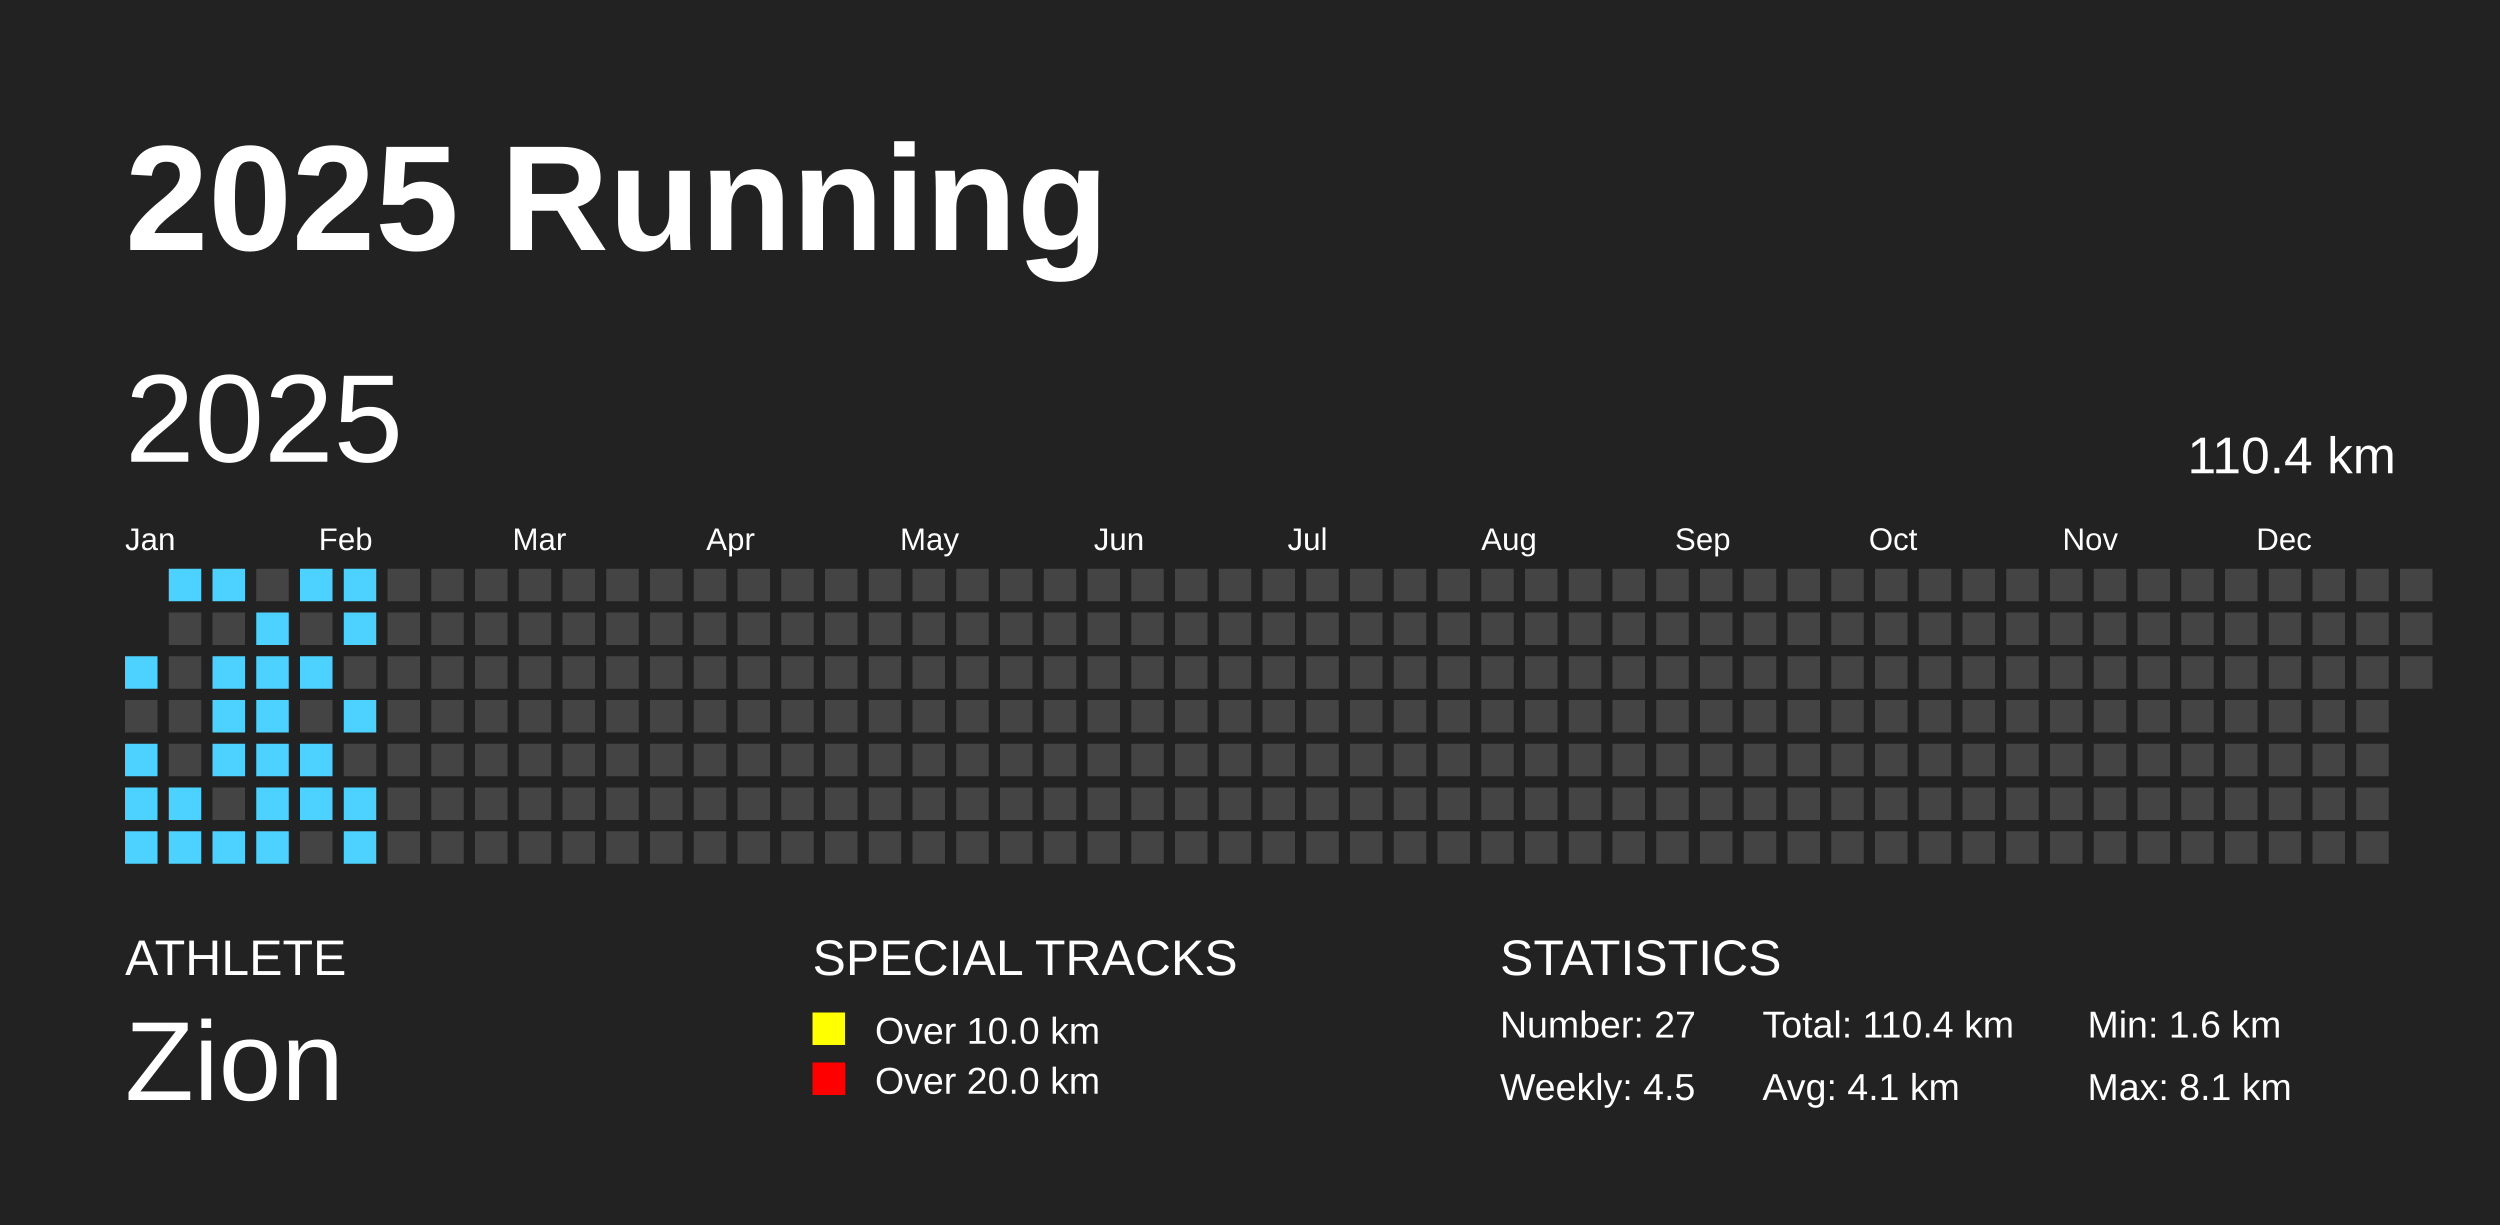
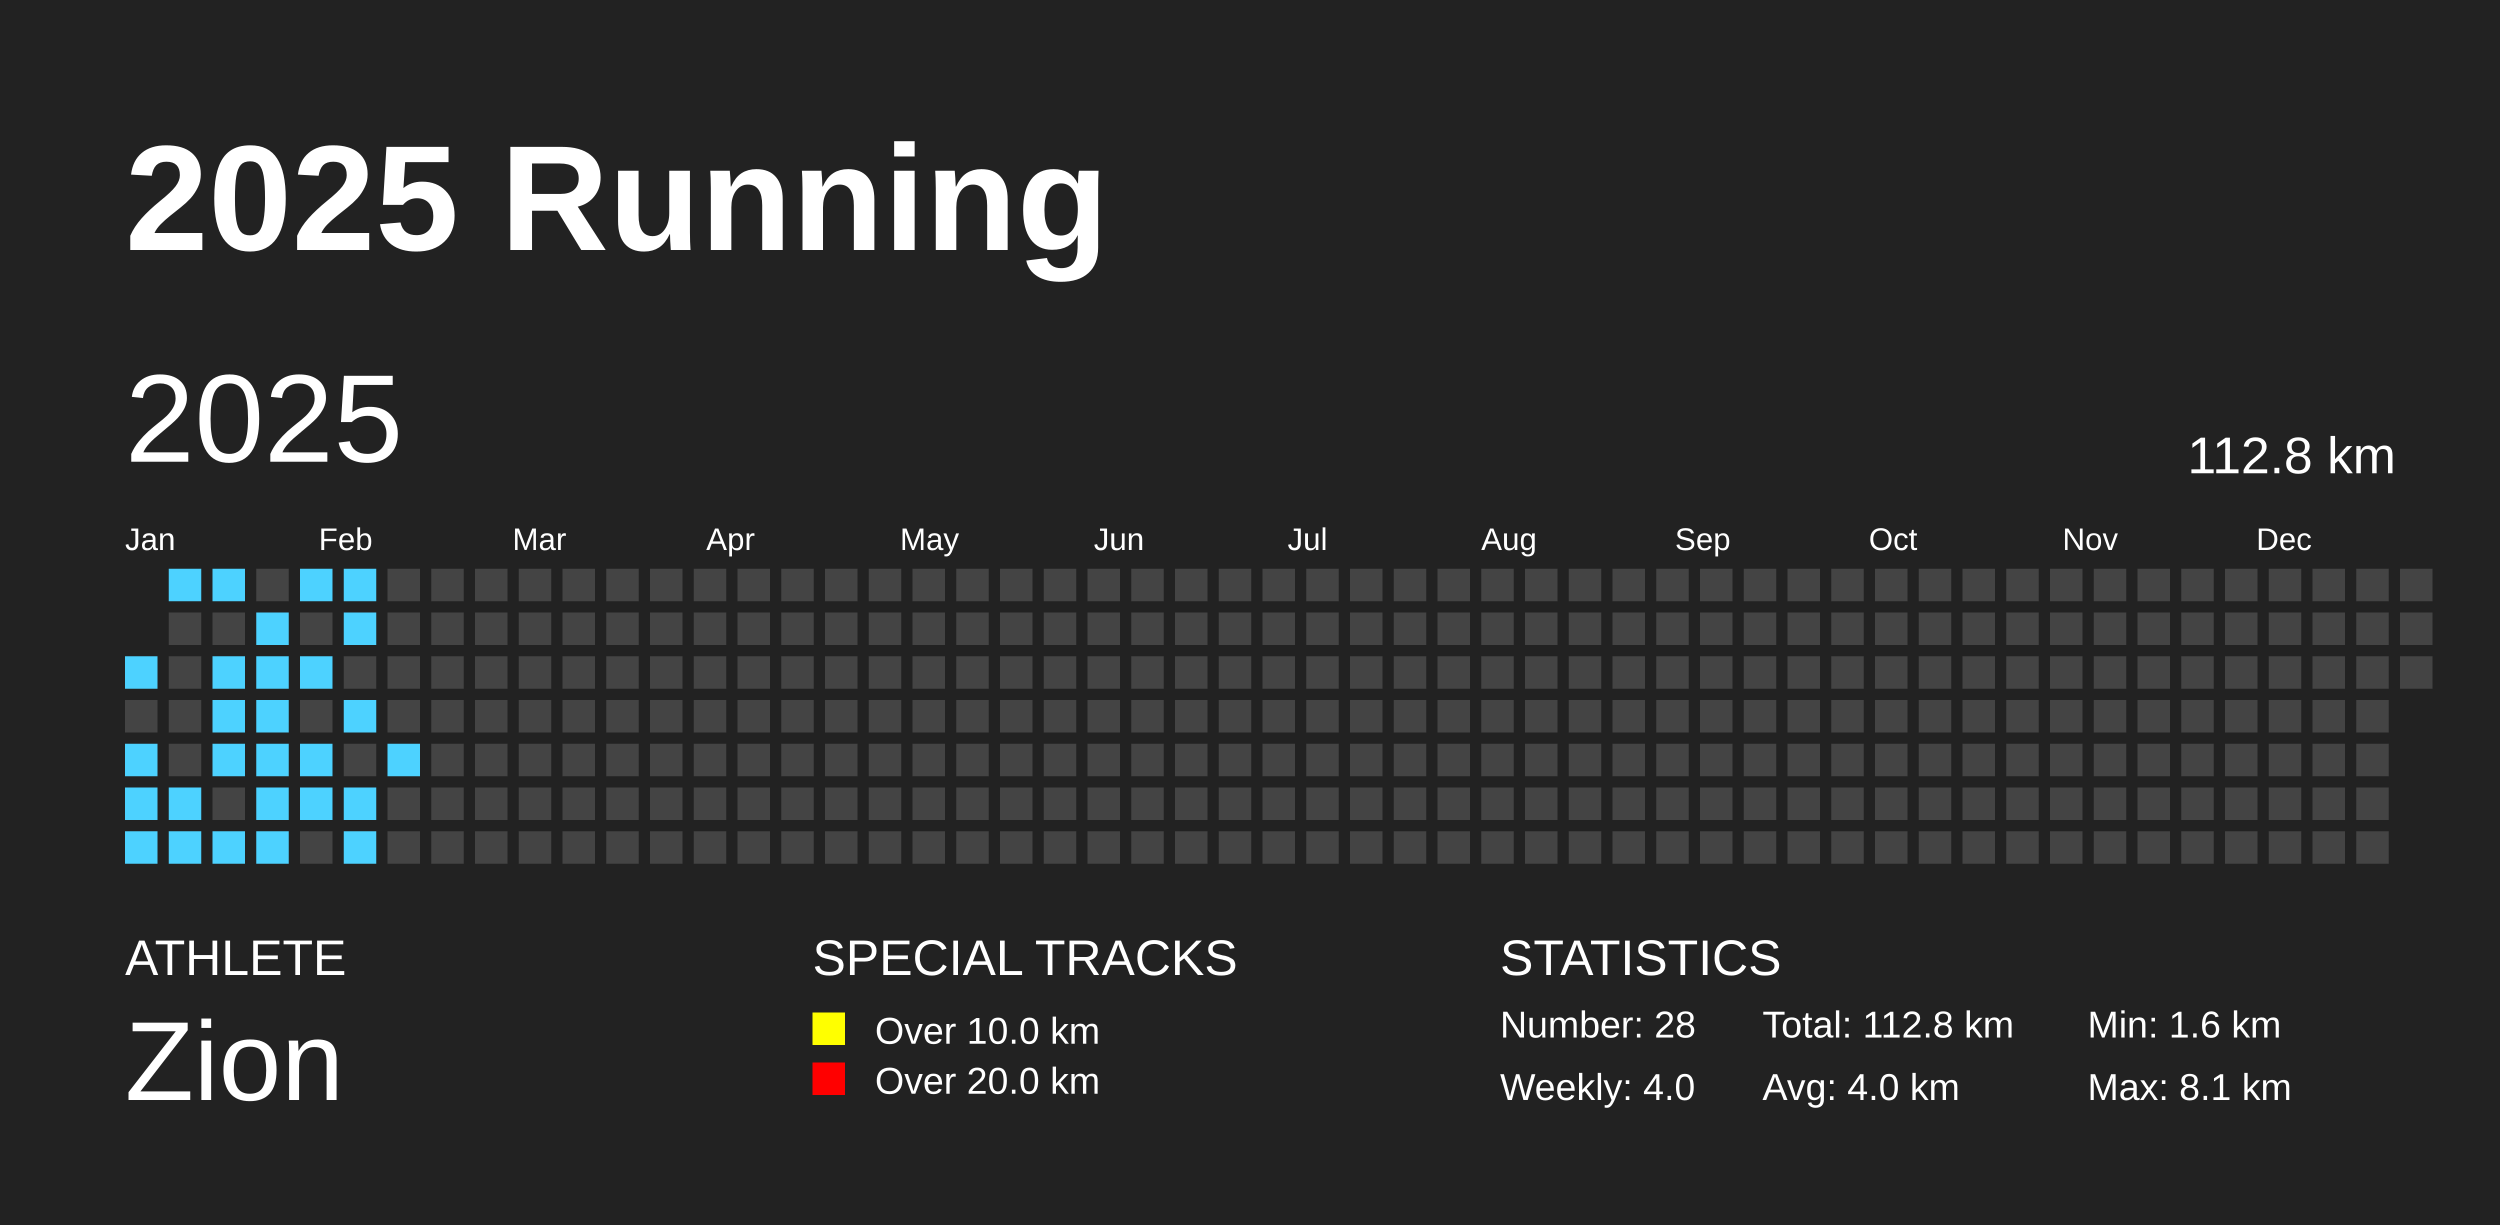
<svg xmlns="http://www.w3.org/2000/svg" baseProfile="full" height="98mm" version="1.1" viewBox="0,0,200,98" width="200mm">
  <defs />
  <rect fill="#222222" height="98" width="200" x="0" y="0" />
  <text fill="#FFFFFF" style="font-size:12px; font-family:Arial; font-weight:bold;" x="10" y="20">2025 Running</text>
  <text fill="#FFFFFF" style="font-size:4px; font-family:Arial" x="10" y="78">ATHLETE</text>
  <text fill="#FFFFFF" style="font-size:9px; font-family:Arial" x="10" y="88">Zion</text>
  <text fill="#FFFFFF" style="font-size:4px; font-family:Arial" x="65" y="78">SPECIAL TRACKS</text>
  <rect fill="yellow" height="2.6" width="2.6" x="65" y="81" />
  <text fill="#FFFFFF" style="font-size:3px; font-family:Arial" x="70" y="83.5">Over 10.0 km</text>
  <rect fill="red" height="2.6" width="2.6" x="65" y="85" />
  <text fill="#FFFFFF" style="font-size:3px; font-family:Arial" x="70" y="87.5">Over 20.0 km</text>
  <text fill="#FFFFFF" style="font-size:4px; font-family:Arial" x="120" y="78">STATISTICS</text>
-   <text fill="#FFFFFF" style="font-size:3px; font-family:Arial" x="120" y="83">Number: 27</text>
-   <text fill="#FFFFFF" style="font-size:3px; font-family:Arial" x="120" y="88">Weekly: 4.5</text>
-   <text fill="#FFFFFF" style="font-size:3px; font-family:Arial" x="141" y="83">Total: 110.4 km</text>
-   <text fill="#FFFFFF" style="font-size:3px; font-family:Arial" x="141" y="88">Avg: 4.1 km</text>
+   <text fill="#FFFFFF" style="font-size:3px; font-family:Arial" x="120" y="83">Number: 28</text>
+   <text fill="#FFFFFF" style="font-size:3px; font-family:Arial" x="120" y="88">Weekly: 4.0</text>
+   <text fill="#FFFFFF" style="font-size:3px; font-family:Arial" x="141" y="83">Total: 112.8 km</text>
+   <text fill="#FFFFFF" style="font-size:3px; font-family:Arial" x="141" y="88">Avg: 4.0 km</text>
  <text fill="#FFFFFF" style="font-size:3px; font-family:Arial" x="167" y="83">Min: 1.6 km</text>
  <text fill="#FFFFFF" style="font-size:3px; font-family:Arial" x="167" y="88">Max: 8.1 km</text>
  <text dominant-baseline="hanging" fill="#FFFFFF" style="font-size:10.0px; font-family:Arial;" x="10" y="30">2025</text>
-   <text dominant-baseline="hanging" fill="#FFFFFF" style="font-size:4.125px; font-family:Arial;" x="175" y="35">110.4 km</text>
+   <text dominant-baseline="hanging" fill="#FFFFFF" style="font-size:4.125px; font-family:Arial;" x="175" y="35">112.8 km</text>
  <text fill="#FFFFFF" style="font-size:2.5px; font-family:Arial" x="10.0" y="44">Jan</text>
  <text fill="#FFFFFF" style="font-size:2.5px; font-family:Arial" x="25.5" y="44">Feb</text>
  <text fill="#FFFFFF" style="font-size:2.5px; font-family:Arial" x="41.0" y="44">Mar</text>
  <text fill="#FFFFFF" style="font-size:2.5px; font-family:Arial" x="56.5" y="44">Apr</text>
  <text fill="#FFFFFF" style="font-size:2.5px; font-family:Arial" x="72.0" y="44">May</text>
  <text fill="#FFFFFF" style="font-size:2.5px; font-family:Arial" x="87.5" y="44">Jun</text>
  <text fill="#FFFFFF" style="font-size:2.5px; font-family:Arial" x="103.0" y="44">Jul</text>
  <text fill="#FFFFFF" style="font-size:2.5px; font-family:Arial" x="118.5" y="44">Aug</text>
  <text fill="#FFFFFF" style="font-size:2.5px; font-family:Arial" x="134.0" y="44">Sep</text>
  <text fill="#FFFFFF" style="font-size:2.5px; font-family:Arial" x="149.5" y="44">Oct</text>
  <text fill="#FFFFFF" style="font-size:2.5px; font-family:Arial" x="165.0" y="44">Nov</text>
  <text fill="#FFFFFF" style="font-size:2.5px; font-family:Arial" x="180.5" y="44">Dec</text>
  <rect fill="#4DD2FF" height="2.6" width="2.6" x="10.0" y="52.5" />
  <rect fill="#444444" height="2.6" width="2.6" x="10.0" y="56.0" />
  <rect fill="#4DD2FF" height="2.6" width="2.6" x="10.0" y="59.5" />
  <rect fill="#4DD2FF" height="2.6" width="2.6" x="10.0" y="63.0" />
  <rect fill="#4DD2FF" height="2.6" width="2.6" x="10.0" y="66.5" />
  <rect fill="#4DD2FF" height="2.6" width="2.6" x="13.5" y="45.5" />
  <rect fill="#444444" height="2.6" width="2.6" x="13.5" y="49.0" />
  <rect fill="#444444" height="2.6" width="2.6" x="13.5" y="52.5" />
  <rect fill="#444444" height="2.6" width="2.6" x="13.5" y="56.0" />
  <rect fill="#444444" height="2.6" width="2.6" x="13.5" y="59.5" />
  <rect fill="#4DD2FF" height="2.6" width="2.6" x="13.5" y="63.0" />
  <rect fill="#4DD2FF" height="2.6" width="2.6" x="13.5" y="66.5" />
  <rect fill="#4DD2FF" height="2.6" width="2.6" x="17.0" y="45.5" />
  <rect fill="#444444" height="2.6" width="2.6" x="17.0" y="49.0" />
  <rect fill="#4DD2FF" height="2.6" width="2.6" x="17.0" y="52.5" />
  <rect fill="#4DD2FF" height="2.6" width="2.6" x="17.0" y="56.0" />
  <rect fill="#4DD2FF" height="2.6" width="2.6" x="17.0" y="59.5" />
  <rect fill="#444444" height="2.6" width="2.6" x="17.0" y="63.0" />
  <rect fill="#4DD2FF" height="2.6" width="2.6" x="17.0" y="66.5" />
  <rect fill="#444444" height="2.6" width="2.6" x="20.5" y="45.5" />
  <rect fill="#4DD2FF" height="2.6" width="2.6" x="20.5" y="49.0" />
  <rect fill="#4DD2FF" height="2.6" width="2.6" x="20.5" y="52.5" />
  <rect fill="#4DD2FF" height="2.6" width="2.6" x="20.5" y="56.0" />
  <rect fill="#4DD2FF" height="2.6" width="2.6" x="20.5" y="59.5" />
  <rect fill="#4DD2FF" height="2.6" width="2.6" x="20.5" y="63.0" />
  <rect fill="#4DD2FF" height="2.6" width="2.6" x="20.5" y="66.5" />
  <rect fill="#4DD2FF" height="2.6" width="2.6" x="24.0" y="45.5" />
  <rect fill="#444444" height="2.6" width="2.6" x="24.0" y="49.0" />
  <rect fill="#4DD2FF" height="2.6" width="2.6" x="24.0" y="52.5" />
  <rect fill="#444444" height="2.6" width="2.6" x="24.0" y="56.0" />
  <rect fill="#4DD2FF" height="2.6" width="2.6" x="24.0" y="59.5" />
  <rect fill="#4DD2FF" height="2.6" width="2.6" x="24.0" y="63.0" />
  <rect fill="#444444" height="2.6" width="2.6" x="24.0" y="66.5" />
  <rect fill="#4DD2FF" height="2.6" width="2.6" x="27.5" y="45.5" />
  <rect fill="#4DD2FF" height="2.6" width="2.6" x="27.5" y="49.0" />
  <rect fill="#444444" height="2.6" width="2.6" x="27.5" y="52.5" />
  <rect fill="#4DD2FF" height="2.6" width="2.6" x="27.5" y="56.0" />
  <rect fill="#444444" height="2.6" width="2.6" x="27.5" y="59.5" />
  <rect fill="#4DD2FF" height="2.6" width="2.6" x="27.5" y="63.0" />
  <rect fill="#4DD2FF" height="2.6" width="2.6" x="27.5" y="66.5" />
  <rect fill="#444444" height="2.6" width="2.6" x="31.0" y="45.5" />
  <rect fill="#444444" height="2.6" width="2.6" x="31.0" y="49.0" />
  <rect fill="#444444" height="2.6" width="2.6" x="31.0" y="52.5" />
  <rect fill="#444444" height="2.6" width="2.6" x="31.0" y="56.0" />
-   <rect fill="#444444" height="2.6" width="2.6" x="31.0" y="59.5" />
+   <rect fill="#4DD2FF" height="2.6" width="2.6" x="31.0" y="59.5" />
  <rect fill="#444444" height="2.6" width="2.6" x="31.0" y="63.0" />
  <rect fill="#444444" height="2.6" width="2.6" x="31.0" y="66.5" />
  <rect fill="#444444" height="2.6" width="2.6" x="34.5" y="45.5" />
  <rect fill="#444444" height="2.6" width="2.6" x="34.5" y="49.0" />
  <rect fill="#444444" height="2.6" width="2.6" x="34.5" y="52.5" />
  <rect fill="#444444" height="2.6" width="2.6" x="34.5" y="56.0" />
  <rect fill="#444444" height="2.6" width="2.6" x="34.5" y="59.5" />
  <rect fill="#444444" height="2.6" width="2.6" x="34.5" y="63.0" />
  <rect fill="#444444" height="2.6" width="2.6" x="34.5" y="66.5" />
  <rect fill="#444444" height="2.6" width="2.6" x="38.0" y="45.5" />
  <rect fill="#444444" height="2.6" width="2.6" x="38.0" y="49.0" />
  <rect fill="#444444" height="2.6" width="2.6" x="38.0" y="52.5" />
  <rect fill="#444444" height="2.6" width="2.6" x="38.0" y="56.0" />
  <rect fill="#444444" height="2.6" width="2.6" x="38.0" y="59.5" />
  <rect fill="#444444" height="2.6" width="2.6" x="38.0" y="63.0" />
  <rect fill="#444444" height="2.6" width="2.6" x="38.0" y="66.5" />
  <rect fill="#444444" height="2.6" width="2.6" x="41.5" y="45.5" />
  <rect fill="#444444" height="2.6" width="2.6" x="41.5" y="49.0" />
  <rect fill="#444444" height="2.6" width="2.6" x="41.5" y="52.5" />
  <rect fill="#444444" height="2.6" width="2.6" x="41.5" y="56.0" />
  <rect fill="#444444" height="2.6" width="2.6" x="41.5" y="59.5" />
  <rect fill="#444444" height="2.6" width="2.6" x="41.5" y="63.0" />
  <rect fill="#444444" height="2.6" width="2.6" x="41.5" y="66.5" />
  <rect fill="#444444" height="2.6" width="2.6" x="45.0" y="45.5" />
  <rect fill="#444444" height="2.6" width="2.6" x="45.0" y="49.0" />
  <rect fill="#444444" height="2.6" width="2.6" x="45.0" y="52.5" />
  <rect fill="#444444" height="2.6" width="2.6" x="45.0" y="56.0" />
  <rect fill="#444444" height="2.6" width="2.6" x="45.0" y="59.5" />
  <rect fill="#444444" height="2.6" width="2.6" x="45.0" y="63.0" />
  <rect fill="#444444" height="2.6" width="2.6" x="45.0" y="66.5" />
  <rect fill="#444444" height="2.6" width="2.6" x="48.5" y="45.5" />
  <rect fill="#444444" height="2.6" width="2.6" x="48.5" y="49.0" />
  <rect fill="#444444" height="2.6" width="2.6" x="48.5" y="52.5" />
  <rect fill="#444444" height="2.6" width="2.6" x="48.5" y="56.0" />
  <rect fill="#444444" height="2.6" width="2.6" x="48.5" y="59.5" />
  <rect fill="#444444" height="2.6" width="2.6" x="48.5" y="63.0" />
  <rect fill="#444444" height="2.6" width="2.6" x="48.5" y="66.5" />
  <rect fill="#444444" height="2.6" width="2.6" x="52.0" y="45.5" />
  <rect fill="#444444" height="2.6" width="2.6" x="52.0" y="49.0" />
  <rect fill="#444444" height="2.6" width="2.6" x="52.0" y="52.5" />
  <rect fill="#444444" height="2.6" width="2.6" x="52.0" y="56.0" />
  <rect fill="#444444" height="2.6" width="2.6" x="52.0" y="59.5" />
  <rect fill="#444444" height="2.6" width="2.6" x="52.0" y="63.0" />
  <rect fill="#444444" height="2.6" width="2.6" x="52.0" y="66.5" />
  <rect fill="#444444" height="2.6" width="2.6" x="55.5" y="45.5" />
  <rect fill="#444444" height="2.6" width="2.6" x="55.5" y="49.0" />
  <rect fill="#444444" height="2.6" width="2.6" x="55.5" y="52.5" />
  <rect fill="#444444" height="2.6" width="2.6" x="55.5" y="56.0" />
  <rect fill="#444444" height="2.6" width="2.6" x="55.5" y="59.5" />
  <rect fill="#444444" height="2.6" width="2.6" x="55.5" y="63.0" />
  <rect fill="#444444" height="2.6" width="2.6" x="55.5" y="66.5" />
  <rect fill="#444444" height="2.6" width="2.6" x="59.0" y="45.5" />
  <rect fill="#444444" height="2.6" width="2.6" x="59.0" y="49.0" />
  <rect fill="#444444" height="2.6" width="2.6" x="59.0" y="52.5" />
  <rect fill="#444444" height="2.6" width="2.6" x="59.0" y="56.0" />
  <rect fill="#444444" height="2.6" width="2.6" x="59.0" y="59.5" />
  <rect fill="#444444" height="2.6" width="2.6" x="59.0" y="63.0" />
  <rect fill="#444444" height="2.6" width="2.6" x="59.0" y="66.5" />
  <rect fill="#444444" height="2.6" width="2.6" x="62.5" y="45.5" />
  <rect fill="#444444" height="2.6" width="2.6" x="62.5" y="49.0" />
  <rect fill="#444444" height="2.6" width="2.6" x="62.5" y="52.5" />
  <rect fill="#444444" height="2.6" width="2.6" x="62.5" y="56.0" />
  <rect fill="#444444" height="2.6" width="2.6" x="62.5" y="59.5" />
  <rect fill="#444444" height="2.6" width="2.6" x="62.5" y="63.0" />
  <rect fill="#444444" height="2.6" width="2.6" x="62.5" y="66.5" />
  <rect fill="#444444" height="2.6" width="2.6" x="66.0" y="45.5" />
  <rect fill="#444444" height="2.6" width="2.6" x="66.0" y="49.0" />
  <rect fill="#444444" height="2.6" width="2.6" x="66.0" y="52.5" />
  <rect fill="#444444" height="2.6" width="2.6" x="66.0" y="56.0" />
  <rect fill="#444444" height="2.6" width="2.6" x="66.0" y="59.5" />
  <rect fill="#444444" height="2.6" width="2.6" x="66.0" y="63.0" />
  <rect fill="#444444" height="2.6" width="2.6" x="66.0" y="66.5" />
  <rect fill="#444444" height="2.6" width="2.6" x="69.5" y="45.5" />
  <rect fill="#444444" height="2.6" width="2.6" x="69.5" y="49.0" />
  <rect fill="#444444" height="2.6" width="2.6" x="69.5" y="52.5" />
  <rect fill="#444444" height="2.6" width="2.6" x="69.5" y="56.0" />
  <rect fill="#444444" height="2.6" width="2.6" x="69.5" y="59.5" />
  <rect fill="#444444" height="2.6" width="2.6" x="69.5" y="63.0" />
  <rect fill="#444444" height="2.6" width="2.6" x="69.5" y="66.5" />
  <rect fill="#444444" height="2.6" width="2.6" x="73.0" y="45.5" />
  <rect fill="#444444" height="2.6" width="2.6" x="73.0" y="49.0" />
  <rect fill="#444444" height="2.6" width="2.6" x="73.0" y="52.5" />
  <rect fill="#444444" height="2.6" width="2.6" x="73.0" y="56.0" />
  <rect fill="#444444" height="2.6" width="2.6" x="73.0" y="59.5" />
  <rect fill="#444444" height="2.6" width="2.6" x="73.0" y="63.0" />
  <rect fill="#444444" height="2.6" width="2.6" x="73.0" y="66.5" />
  <rect fill="#444444" height="2.6" width="2.6" x="76.5" y="45.5" />
  <rect fill="#444444" height="2.6" width="2.6" x="76.5" y="49.0" />
  <rect fill="#444444" height="2.6" width="2.6" x="76.5" y="52.5" />
  <rect fill="#444444" height="2.6" width="2.6" x="76.5" y="56.0" />
  <rect fill="#444444" height="2.6" width="2.6" x="76.5" y="59.5" />
  <rect fill="#444444" height="2.6" width="2.6" x="76.5" y="63.0" />
  <rect fill="#444444" height="2.6" width="2.6" x="76.5" y="66.5" />
  <rect fill="#444444" height="2.6" width="2.6" x="80.0" y="45.5" />
  <rect fill="#444444" height="2.6" width="2.6" x="80.0" y="49.0" />
  <rect fill="#444444" height="2.6" width="2.6" x="80.0" y="52.5" />
  <rect fill="#444444" height="2.6" width="2.6" x="80.0" y="56.0" />
  <rect fill="#444444" height="2.6" width="2.6" x="80.0" y="59.5" />
  <rect fill="#444444" height="2.6" width="2.6" x="80.0" y="63.0" />
  <rect fill="#444444" height="2.6" width="2.6" x="80.0" y="66.5" />
  <rect fill="#444444" height="2.6" width="2.6" x="83.5" y="45.5" />
  <rect fill="#444444" height="2.6" width="2.6" x="83.5" y="49.0" />
  <rect fill="#444444" height="2.6" width="2.6" x="83.5" y="52.5" />
  <rect fill="#444444" height="2.6" width="2.6" x="83.5" y="56.0" />
  <rect fill="#444444" height="2.6" width="2.6" x="83.5" y="59.5" />
  <rect fill="#444444" height="2.6" width="2.6" x="83.5" y="63.0" />
  <rect fill="#444444" height="2.6" width="2.6" x="83.5" y="66.5" />
  <rect fill="#444444" height="2.6" width="2.6" x="87.0" y="45.5" />
  <rect fill="#444444" height="2.6" width="2.6" x="87.0" y="49.0" />
  <rect fill="#444444" height="2.6" width="2.6" x="87.0" y="52.5" />
  <rect fill="#444444" height="2.6" width="2.6" x="87.0" y="56.0" />
  <rect fill="#444444" height="2.6" width="2.6" x="87.0" y="59.5" />
  <rect fill="#444444" height="2.6" width="2.6" x="87.0" y="63.0" />
  <rect fill="#444444" height="2.6" width="2.6" x="87.0" y="66.5" />
  <rect fill="#444444" height="2.6" width="2.6" x="90.5" y="45.5" />
  <rect fill="#444444" height="2.6" width="2.6" x="90.5" y="49.0" />
  <rect fill="#444444" height="2.6" width="2.6" x="90.5" y="52.5" />
  <rect fill="#444444" height="2.6" width="2.6" x="90.5" y="56.0" />
  <rect fill="#444444" height="2.6" width="2.6" x="90.5" y="59.5" />
  <rect fill="#444444" height="2.6" width="2.6" x="90.5" y="63.0" />
  <rect fill="#444444" height="2.6" width="2.6" x="90.5" y="66.5" />
  <rect fill="#444444" height="2.6" width="2.6" x="94.0" y="45.5" />
  <rect fill="#444444" height="2.6" width="2.6" x="94.0" y="49.0" />
  <rect fill="#444444" height="2.6" width="2.6" x="94.0" y="52.5" />
  <rect fill="#444444" height="2.6" width="2.6" x="94.0" y="56.0" />
  <rect fill="#444444" height="2.6" width="2.6" x="94.0" y="59.5" />
  <rect fill="#444444" height="2.6" width="2.6" x="94.0" y="63.0" />
  <rect fill="#444444" height="2.6" width="2.6" x="94.0" y="66.5" />
  <rect fill="#444444" height="2.6" width="2.6" x="97.5" y="45.5" />
  <rect fill="#444444" height="2.6" width="2.6" x="97.5" y="49.0" />
  <rect fill="#444444" height="2.6" width="2.6" x="97.5" y="52.5" />
  <rect fill="#444444" height="2.6" width="2.6" x="97.5" y="56.0" />
  <rect fill="#444444" height="2.6" width="2.6" x="97.5" y="59.5" />
  <rect fill="#444444" height="2.6" width="2.6" x="97.5" y="63.0" />
  <rect fill="#444444" height="2.6" width="2.6" x="97.5" y="66.5" />
  <rect fill="#444444" height="2.6" width="2.6" x="101.0" y="45.5" />
  <rect fill="#444444" height="2.6" width="2.6" x="101.0" y="49.0" />
  <rect fill="#444444" height="2.6" width="2.6" x="101.0" y="52.5" />
  <rect fill="#444444" height="2.6" width="2.6" x="101.0" y="56.0" />
  <rect fill="#444444" height="2.6" width="2.6" x="101.0" y="59.5" />
  <rect fill="#444444" height="2.6" width="2.6" x="101.0" y="63.0" />
  <rect fill="#444444" height="2.6" width="2.6" x="101.0" y="66.5" />
  <rect fill="#444444" height="2.6" width="2.6" x="104.5" y="45.5" />
  <rect fill="#444444" height="2.6" width="2.6" x="104.5" y="49.0" />
  <rect fill="#444444" height="2.6" width="2.6" x="104.5" y="52.5" />
  <rect fill="#444444" height="2.6" width="2.6" x="104.5" y="56.0" />
  <rect fill="#444444" height="2.6" width="2.6" x="104.5" y="59.5" />
  <rect fill="#444444" height="2.6" width="2.6" x="104.5" y="63.0" />
  <rect fill="#444444" height="2.6" width="2.6" x="104.5" y="66.5" />
  <rect fill="#444444" height="2.6" width="2.6" x="108.0" y="45.5" />
  <rect fill="#444444" height="2.6" width="2.6" x="108.0" y="49.0" />
  <rect fill="#444444" height="2.6" width="2.6" x="108.0" y="52.5" />
  <rect fill="#444444" height="2.6" width="2.6" x="108.0" y="56.0" />
  <rect fill="#444444" height="2.6" width="2.6" x="108.0" y="59.5" />
  <rect fill="#444444" height="2.6" width="2.6" x="108.0" y="63.0" />
  <rect fill="#444444" height="2.6" width="2.6" x="108.0" y="66.5" />
  <rect fill="#444444" height="2.6" width="2.6" x="111.5" y="45.5" />
  <rect fill="#444444" height="2.6" width="2.6" x="111.5" y="49.0" />
  <rect fill="#444444" height="2.6" width="2.6" x="111.5" y="52.5" />
  <rect fill="#444444" height="2.6" width="2.6" x="111.5" y="56.0" />
  <rect fill="#444444" height="2.6" width="2.6" x="111.5" y="59.5" />
  <rect fill="#444444" height="2.6" width="2.6" x="111.5" y="63.0" />
  <rect fill="#444444" height="2.6" width="2.6" x="111.5" y="66.5" />
  <rect fill="#444444" height="2.6" width="2.6" x="115.0" y="45.5" />
  <rect fill="#444444" height="2.6" width="2.6" x="115.0" y="49.0" />
  <rect fill="#444444" height="2.6" width="2.6" x="115.0" y="52.5" />
  <rect fill="#444444" height="2.6" width="2.6" x="115.0" y="56.0" />
  <rect fill="#444444" height="2.6" width="2.6" x="115.0" y="59.5" />
  <rect fill="#444444" height="2.6" width="2.6" x="115.0" y="63.0" />
  <rect fill="#444444" height="2.6" width="2.6" x="115.0" y="66.5" />
  <rect fill="#444444" height="2.6" width="2.6" x="118.5" y="45.5" />
  <rect fill="#444444" height="2.6" width="2.6" x="118.5" y="49.0" />
  <rect fill="#444444" height="2.6" width="2.6" x="118.5" y="52.5" />
  <rect fill="#444444" height="2.6" width="2.6" x="118.5" y="56.0" />
  <rect fill="#444444" height="2.6" width="2.6" x="118.5" y="59.5" />
  <rect fill="#444444" height="2.6" width="2.6" x="118.5" y="63.0" />
  <rect fill="#444444" height="2.6" width="2.6" x="118.5" y="66.5" />
  <rect fill="#444444" height="2.6" width="2.6" x="122.0" y="45.5" />
  <rect fill="#444444" height="2.6" width="2.6" x="122.0" y="49.0" />
  <rect fill="#444444" height="2.6" width="2.6" x="122.0" y="52.5" />
  <rect fill="#444444" height="2.6" width="2.6" x="122.0" y="56.0" />
  <rect fill="#444444" height="2.6" width="2.6" x="122.0" y="59.5" />
  <rect fill="#444444" height="2.6" width="2.6" x="122.0" y="63.0" />
  <rect fill="#444444" height="2.6" width="2.6" x="122.0" y="66.5" />
  <rect fill="#444444" height="2.6" width="2.6" x="125.5" y="45.5" />
  <rect fill="#444444" height="2.6" width="2.6" x="125.5" y="49.0" />
  <rect fill="#444444" height="2.6" width="2.6" x="125.5" y="52.5" />
  <rect fill="#444444" height="2.6" width="2.6" x="125.5" y="56.0" />
  <rect fill="#444444" height="2.6" width="2.6" x="125.5" y="59.5" />
  <rect fill="#444444" height="2.6" width="2.6" x="125.5" y="63.0" />
  <rect fill="#444444" height="2.6" width="2.6" x="125.5" y="66.5" />
  <rect fill="#444444" height="2.6" width="2.6" x="129.0" y="45.5" />
  <rect fill="#444444" height="2.6" width="2.6" x="129.0" y="49.0" />
  <rect fill="#444444" height="2.6" width="2.6" x="129.0" y="52.5" />
  <rect fill="#444444" height="2.6" width="2.6" x="129.0" y="56.0" />
  <rect fill="#444444" height="2.6" width="2.6" x="129.0" y="59.5" />
  <rect fill="#444444" height="2.6" width="2.6" x="129.0" y="63.0" />
  <rect fill="#444444" height="2.6" width="2.6" x="129.0" y="66.5" />
  <rect fill="#444444" height="2.6" width="2.6" x="132.5" y="45.5" />
  <rect fill="#444444" height="2.6" width="2.6" x="132.5" y="49.0" />
  <rect fill="#444444" height="2.6" width="2.6" x="132.5" y="52.5" />
  <rect fill="#444444" height="2.6" width="2.6" x="132.5" y="56.0" />
  <rect fill="#444444" height="2.6" width="2.6" x="132.5" y="59.5" />
  <rect fill="#444444" height="2.6" width="2.6" x="132.5" y="63.0" />
  <rect fill="#444444" height="2.6" width="2.6" x="132.5" y="66.5" />
  <rect fill="#444444" height="2.6" width="2.6" x="136.0" y="45.5" />
  <rect fill="#444444" height="2.6" width="2.6" x="136.0" y="49.0" />
  <rect fill="#444444" height="2.6" width="2.6" x="136.0" y="52.5" />
  <rect fill="#444444" height="2.6" width="2.6" x="136.0" y="56.0" />
  <rect fill="#444444" height="2.6" width="2.6" x="136.0" y="59.5" />
  <rect fill="#444444" height="2.6" width="2.6" x="136.0" y="63.0" />
  <rect fill="#444444" height="2.6" width="2.6" x="136.0" y="66.5" />
  <rect fill="#444444" height="2.6" width="2.6" x="139.5" y="45.5" />
  <rect fill="#444444" height="2.6" width="2.6" x="139.5" y="49.0" />
  <rect fill="#444444" height="2.6" width="2.6" x="139.5" y="52.5" />
  <rect fill="#444444" height="2.6" width="2.6" x="139.5" y="56.0" />
  <rect fill="#444444" height="2.6" width="2.6" x="139.5" y="59.5" />
  <rect fill="#444444" height="2.6" width="2.6" x="139.5" y="63.0" />
  <rect fill="#444444" height="2.6" width="2.6" x="139.5" y="66.5" />
  <rect fill="#444444" height="2.6" width="2.6" x="143.0" y="45.5" />
  <rect fill="#444444" height="2.6" width="2.6" x="143.0" y="49.0" />
  <rect fill="#444444" height="2.6" width="2.6" x="143.0" y="52.5" />
  <rect fill="#444444" height="2.6" width="2.6" x="143.0" y="56.0" />
  <rect fill="#444444" height="2.6" width="2.6" x="143.0" y="59.5" />
  <rect fill="#444444" height="2.6" width="2.6" x="143.0" y="63.0" />
  <rect fill="#444444" height="2.6" width="2.6" x="143.0" y="66.5" />
  <rect fill="#444444" height="2.6" width="2.6" x="146.5" y="45.5" />
  <rect fill="#444444" height="2.6" width="2.6" x="146.5" y="49.0" />
  <rect fill="#444444" height="2.6" width="2.6" x="146.5" y="52.5" />
  <rect fill="#444444" height="2.6" width="2.6" x="146.5" y="56.0" />
  <rect fill="#444444" height="2.6" width="2.6" x="146.5" y="59.5" />
  <rect fill="#444444" height="2.6" width="2.6" x="146.5" y="63.0" />
  <rect fill="#444444" height="2.6" width="2.6" x="146.5" y="66.5" />
  <rect fill="#444444" height="2.6" width="2.6" x="150.0" y="45.5" />
  <rect fill="#444444" height="2.6" width="2.6" x="150.0" y="49.0" />
  <rect fill="#444444" height="2.6" width="2.6" x="150.0" y="52.5" />
  <rect fill="#444444" height="2.6" width="2.6" x="150.0" y="56.0" />
  <rect fill="#444444" height="2.6" width="2.6" x="150.0" y="59.5" />
  <rect fill="#444444" height="2.6" width="2.6" x="150.0" y="63.0" />
  <rect fill="#444444" height="2.6" width="2.6" x="150.0" y="66.5" />
  <rect fill="#444444" height="2.6" width="2.6" x="153.5" y="45.5" />
  <rect fill="#444444" height="2.6" width="2.6" x="153.5" y="49.0" />
  <rect fill="#444444" height="2.6" width="2.6" x="153.5" y="52.5" />
  <rect fill="#444444" height="2.6" width="2.6" x="153.5" y="56.0" />
  <rect fill="#444444" height="2.6" width="2.6" x="153.5" y="59.5" />
  <rect fill="#444444" height="2.6" width="2.6" x="153.5" y="63.0" />
  <rect fill="#444444" height="2.6" width="2.6" x="153.5" y="66.5" />
  <rect fill="#444444" height="2.6" width="2.6" x="157.0" y="45.5" />
  <rect fill="#444444" height="2.6" width="2.6" x="157.0" y="49.0" />
  <rect fill="#444444" height="2.6" width="2.6" x="157.0" y="52.5" />
  <rect fill="#444444" height="2.6" width="2.6" x="157.0" y="56.0" />
  <rect fill="#444444" height="2.6" width="2.6" x="157.0" y="59.5" />
  <rect fill="#444444" height="2.6" width="2.6" x="157.0" y="63.0" />
  <rect fill="#444444" height="2.6" width="2.6" x="157.0" y="66.5" />
  <rect fill="#444444" height="2.6" width="2.6" x="160.5" y="45.5" />
  <rect fill="#444444" height="2.6" width="2.6" x="160.5" y="49.0" />
  <rect fill="#444444" height="2.6" width="2.6" x="160.5" y="52.5" />
  <rect fill="#444444" height="2.6" width="2.6" x="160.5" y="56.0" />
  <rect fill="#444444" height="2.6" width="2.6" x="160.5" y="59.5" />
  <rect fill="#444444" height="2.6" width="2.6" x="160.5" y="63.0" />
  <rect fill="#444444" height="2.6" width="2.6" x="160.5" y="66.5" />
  <rect fill="#444444" height="2.6" width="2.6" x="164.0" y="45.5" />
  <rect fill="#444444" height="2.6" width="2.6" x="164.0" y="49.0" />
  <rect fill="#444444" height="2.6" width="2.6" x="164.0" y="52.5" />
  <rect fill="#444444" height="2.6" width="2.6" x="164.0" y="56.0" />
  <rect fill="#444444" height="2.6" width="2.6" x="164.0" y="59.5" />
  <rect fill="#444444" height="2.6" width="2.6" x="164.0" y="63.0" />
  <rect fill="#444444" height="2.6" width="2.6" x="164.0" y="66.5" />
  <rect fill="#444444" height="2.6" width="2.6" x="167.5" y="45.5" />
  <rect fill="#444444" height="2.6" width="2.6" x="167.5" y="49.0" />
  <rect fill="#444444" height="2.6" width="2.6" x="167.5" y="52.5" />
  <rect fill="#444444" height="2.6" width="2.6" x="167.5" y="56.0" />
  <rect fill="#444444" height="2.6" width="2.6" x="167.5" y="59.5" />
  <rect fill="#444444" height="2.6" width="2.6" x="167.5" y="63.0" />
  <rect fill="#444444" height="2.6" width="2.6" x="167.5" y="66.5" />
  <rect fill="#444444" height="2.6" width="2.6" x="171.0" y="45.5" />
  <rect fill="#444444" height="2.6" width="2.6" x="171.0" y="49.0" />
  <rect fill="#444444" height="2.6" width="2.6" x="171.0" y="52.5" />
  <rect fill="#444444" height="2.6" width="2.6" x="171.0" y="56.0" />
  <rect fill="#444444" height="2.6" width="2.6" x="171.0" y="59.5" />
  <rect fill="#444444" height="2.6" width="2.6" x="171.0" y="63.0" />
  <rect fill="#444444" height="2.6" width="2.6" x="171.0" y="66.5" />
  <rect fill="#444444" height="2.6" width="2.6" x="174.5" y="45.5" />
  <rect fill="#444444" height="2.6" width="2.6" x="174.5" y="49.0" />
  <rect fill="#444444" height="2.6" width="2.6" x="174.5" y="52.5" />
  <rect fill="#444444" height="2.6" width="2.6" x="174.5" y="56.0" />
  <rect fill="#444444" height="2.6" width="2.6" x="174.5" y="59.5" />
  <rect fill="#444444" height="2.6" width="2.6" x="174.5" y="63.0" />
  <rect fill="#444444" height="2.6" width="2.6" x="174.5" y="66.5" />
  <rect fill="#444444" height="2.6" width="2.6" x="178.0" y="45.5" />
  <rect fill="#444444" height="2.6" width="2.6" x="178.0" y="49.0" />
  <rect fill="#444444" height="2.6" width="2.6" x="178.0" y="52.5" />
  <rect fill="#444444" height="2.6" width="2.6" x="178.0" y="56.0" />
  <rect fill="#444444" height="2.6" width="2.6" x="178.0" y="59.5" />
  <rect fill="#444444" height="2.6" width="2.6" x="178.0" y="63.0" />
  <rect fill="#444444" height="2.6" width="2.6" x="178.0" y="66.5" />
  <rect fill="#444444" height="2.6" width="2.6" x="181.5" y="45.5" />
  <rect fill="#444444" height="2.6" width="2.6" x="181.5" y="49.0" />
  <rect fill="#444444" height="2.6" width="2.6" x="181.5" y="52.5" />
  <rect fill="#444444" height="2.6" width="2.6" x="181.5" y="56.0" />
  <rect fill="#444444" height="2.6" width="2.6" x="181.5" y="59.5" />
  <rect fill="#444444" height="2.6" width="2.6" x="181.5" y="63.0" />
  <rect fill="#444444" height="2.6" width="2.6" x="181.5" y="66.5" />
  <rect fill="#444444" height="2.6" width="2.6" x="185.0" y="45.5" />
  <rect fill="#444444" height="2.6" width="2.6" x="185.0" y="49.0" />
  <rect fill="#444444" height="2.6" width="2.6" x="185.0" y="52.5" />
  <rect fill="#444444" height="2.6" width="2.6" x="185.0" y="56.0" />
  <rect fill="#444444" height="2.6" width="2.6" x="185.0" y="59.5" />
  <rect fill="#444444" height="2.6" width="2.6" x="185.0" y="63.0" />
  <rect fill="#444444" height="2.6" width="2.6" x="185.0" y="66.5" />
  <rect fill="#444444" height="2.6" width="2.6" x="188.5" y="45.5" />
  <rect fill="#444444" height="2.6" width="2.6" x="188.5" y="49.0" />
  <rect fill="#444444" height="2.6" width="2.6" x="188.5" y="52.5" />
  <rect fill="#444444" height="2.6" width="2.6" x="188.5" y="56.0" />
  <rect fill="#444444" height="2.6" width="2.6" x="188.5" y="59.5" />
  <rect fill="#444444" height="2.6" width="2.6" x="188.5" y="63.0" />
  <rect fill="#444444" height="2.6" width="2.6" x="188.5" y="66.5" />
  <rect fill="#444444" height="2.6" width="2.6" x="192.0" y="45.5" />
  <rect fill="#444444" height="2.6" width="2.6" x="192.0" y="49.0" />
  <rect fill="#444444" height="2.6" width="2.6" x="192.0" y="52.5" />
</svg>
